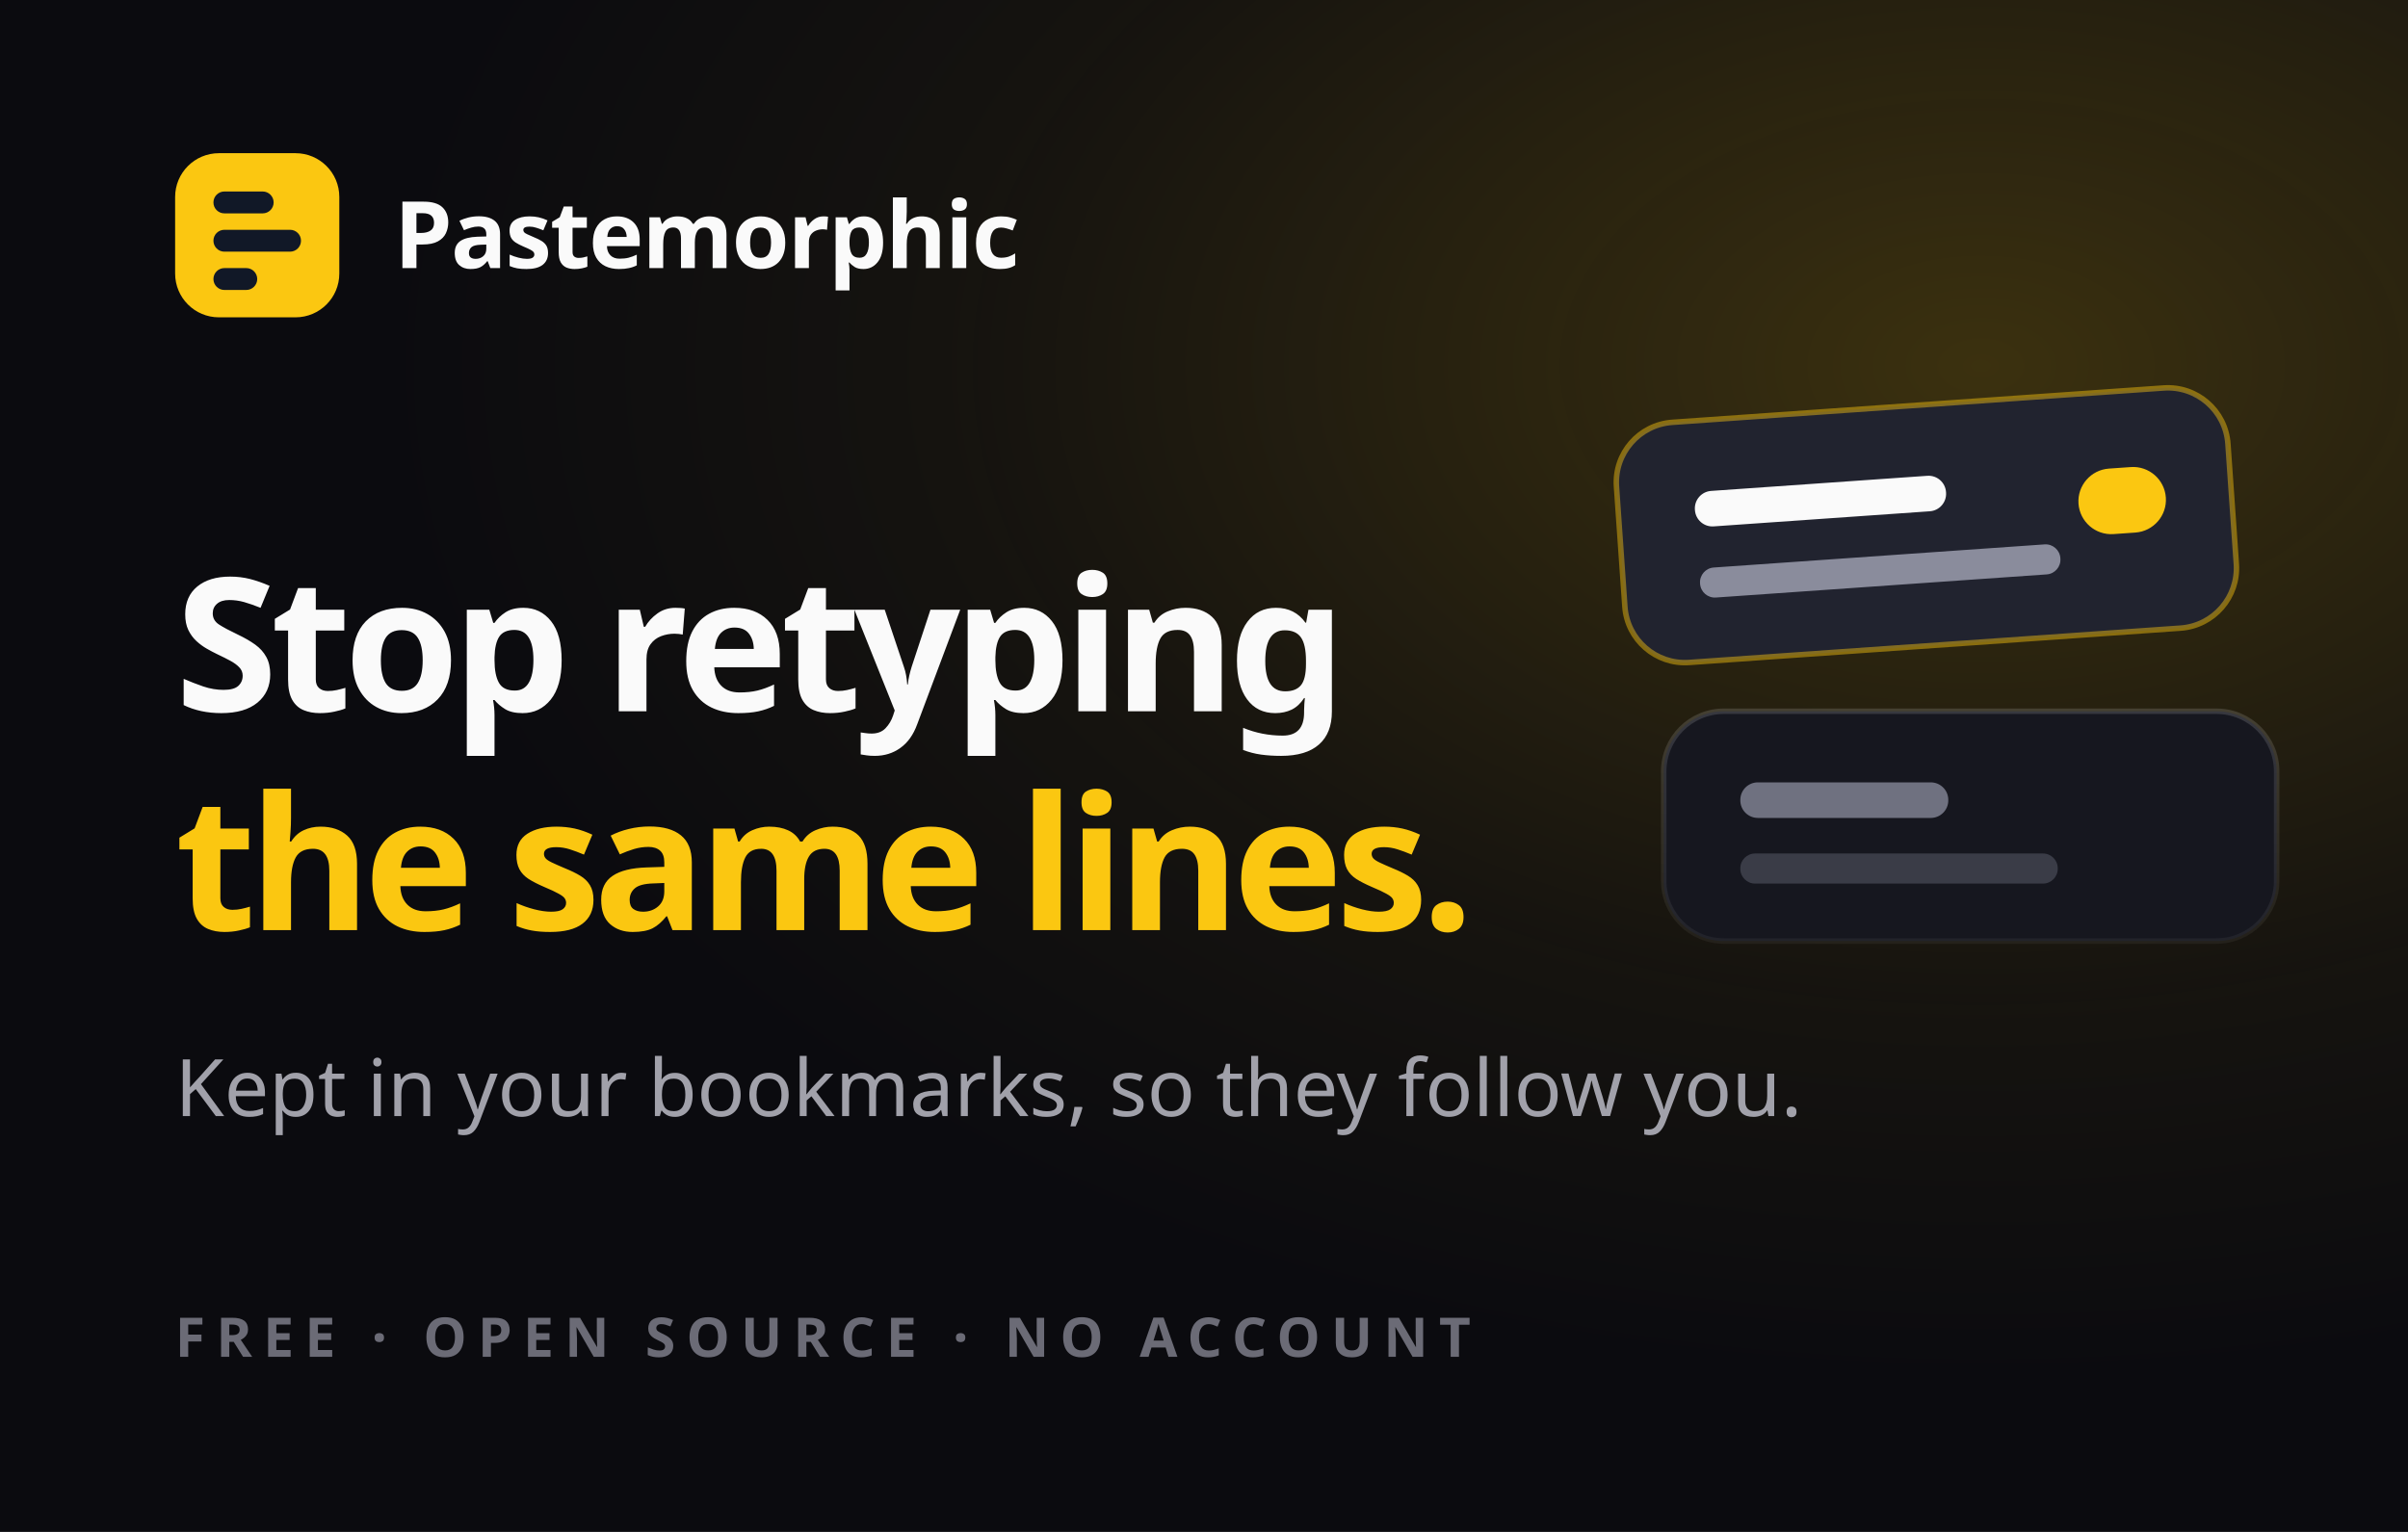
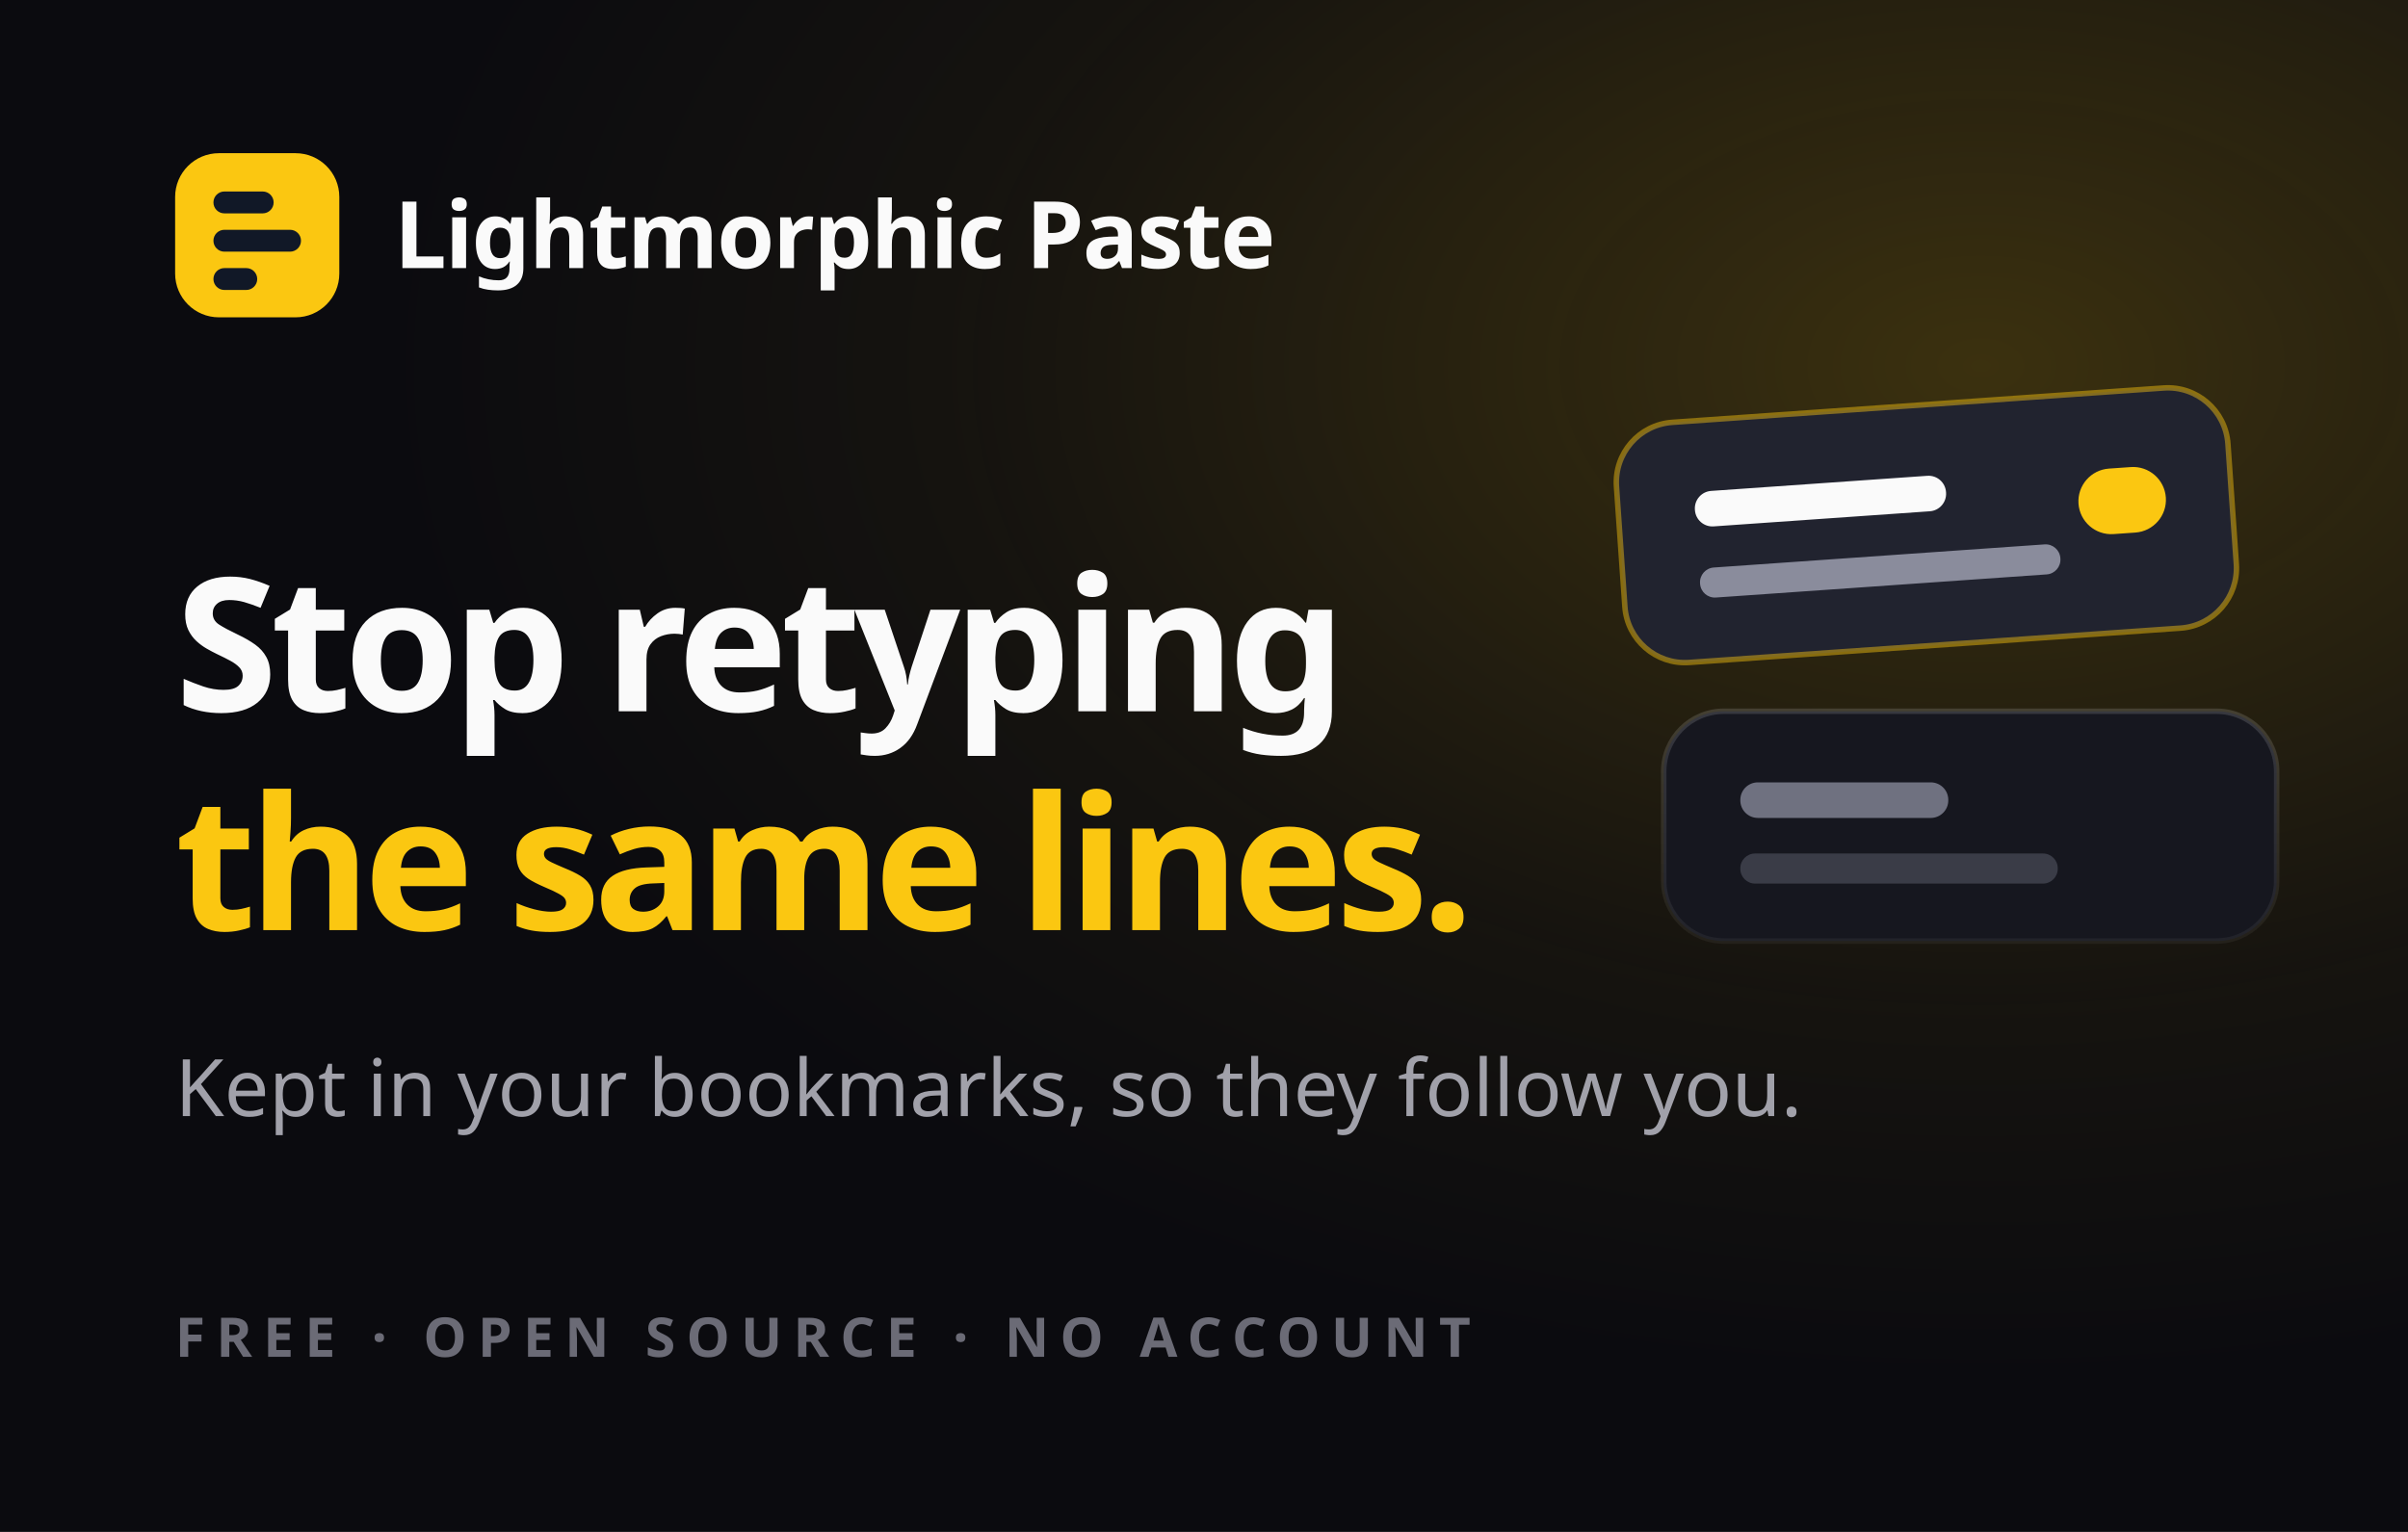
<svg xmlns="http://www.w3.org/2000/svg" viewBox="0 0 440 280" width="440" height="280">
  <defs>
    <radialGradient id="glow" cx="82%" cy="24%" r="66%">
      <stop offset="0%" stop-color="#fbc711" stop-opacity="0.20" />
      <stop offset="65%" stop-color="#fbc711" stop-opacity="0.04" />
      <stop offset="100%" stop-color="#fbc711" stop-opacity="0" />
    </radialGradient>
    <linearGradient id="edge" x1="0" y1="0" x2="0" y2="1">
      <stop offset="0%" stop-color="#ffffff" stop-opacity="0.14" />
      <stop offset="100%" stop-color="#ffffff" stop-opacity="0.05" />
    </linearGradient>
  </defs>
  <rect width="440" height="280" fill="#0b0b0f" />
  <rect width="440" height="280" fill="url(#glow)" />
  <rect x="32" y="28" width="30" height="30" rx="8" fill="#fbc711" />
  <rect x="39" y="35" width="11" height="4" rx="2" fill="#111827" />
  <rect x="39" y="42" width="16" height="4" rx="2" fill="#111827" />
  <rect x="39" y="49" width="8" height="4" rx="2" fill="#111827" />
-   <text x="72" y="49" font-family="Manrope" font-weight="800" font-size="17" fill="#fafafa" letter-spacing="-0.3">Pastemorphic</text>
+   <text x="72" y="49" font-family="Manrope" font-weight="800" font-size="17" fill="#fafafa" letter-spacing="-0.3">Lightmorphic Paste</text>
  <text x="32" y="130" font-family="Manrope" font-weight="800" font-size="34" fill="#fafafa" letter-spacing="-1.3">Stop retyping</text>
  <text x="32" y="170" font-family="Manrope" font-weight="800" font-size="34" fill="#fbc711" letter-spacing="-1.3">the same lines.</text>
  <text x="32" y="204" font-family="Manrope" font-weight="500" font-size="14.5" fill="#a1a1aa">Kept in your bookmarks, so they follow you.</text>
  <text x="32" y="248" font-family="Manrope" font-weight="700" font-size="10" fill="#6b6b76" letter-spacing="2">FREE · OPEN SOURCE · NO ACCOUNT</text>
  <g transform="translate(296 74) rotate(-4 56 22)">
    <rect x="0" y="0" width="112" height="44" rx="11" fill="#21232f" stroke="#fbc711" stroke-opacity="0.45" />
    <rect x="14" y="13" width="46" height="6.5" rx="3.2" fill="#fafafa" />
    <rect x="14" y="27" width="66" height="5.5" rx="2.7" fill="#8a8c9c" />
    <rect x="84" y="14" width="16" height="12" rx="6" fill="#fbc711" />
  </g>
  <g transform="translate(304 130)">
    <rect x="0" y="0" width="112" height="42" rx="11" fill="#16171f" stroke="url(#edge)" />
    <rect x="14" y="13" width="38" height="6.5" rx="3.2" fill="#6f7180" />
    <rect x="14" y="26" width="58" height="5.5" rx="2.7" fill="#3a3c47" />
  </g>
</svg>
